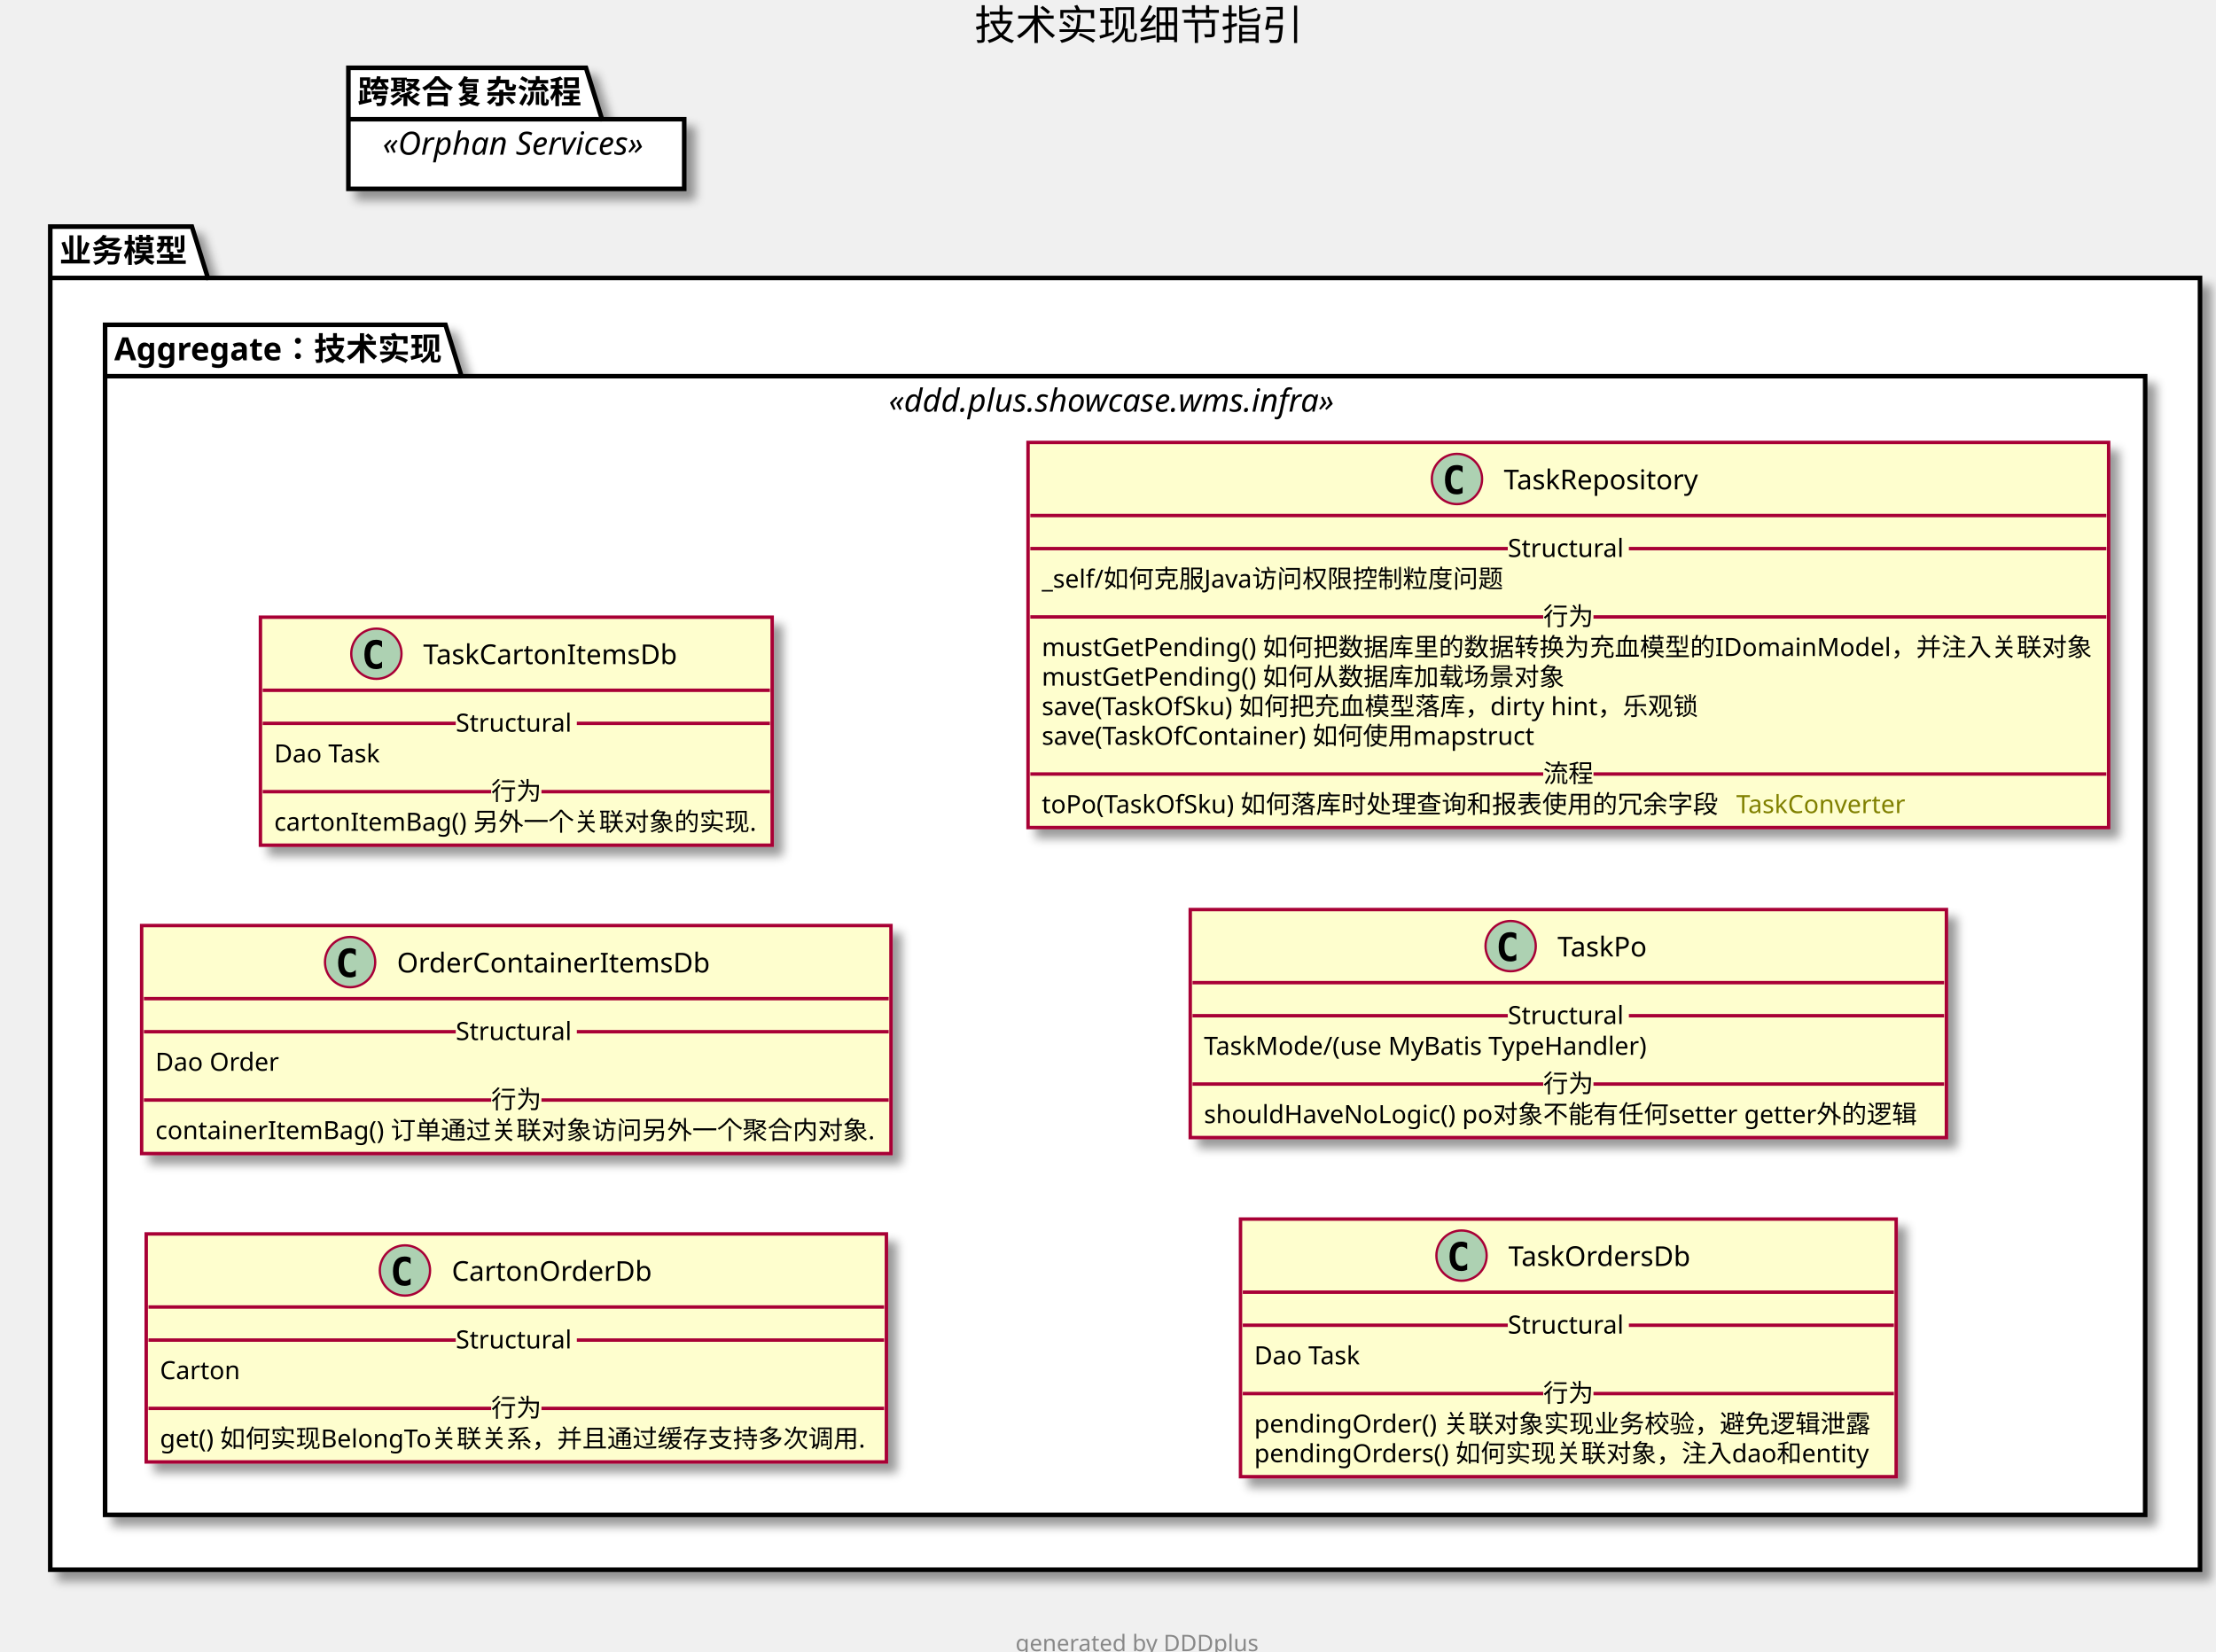
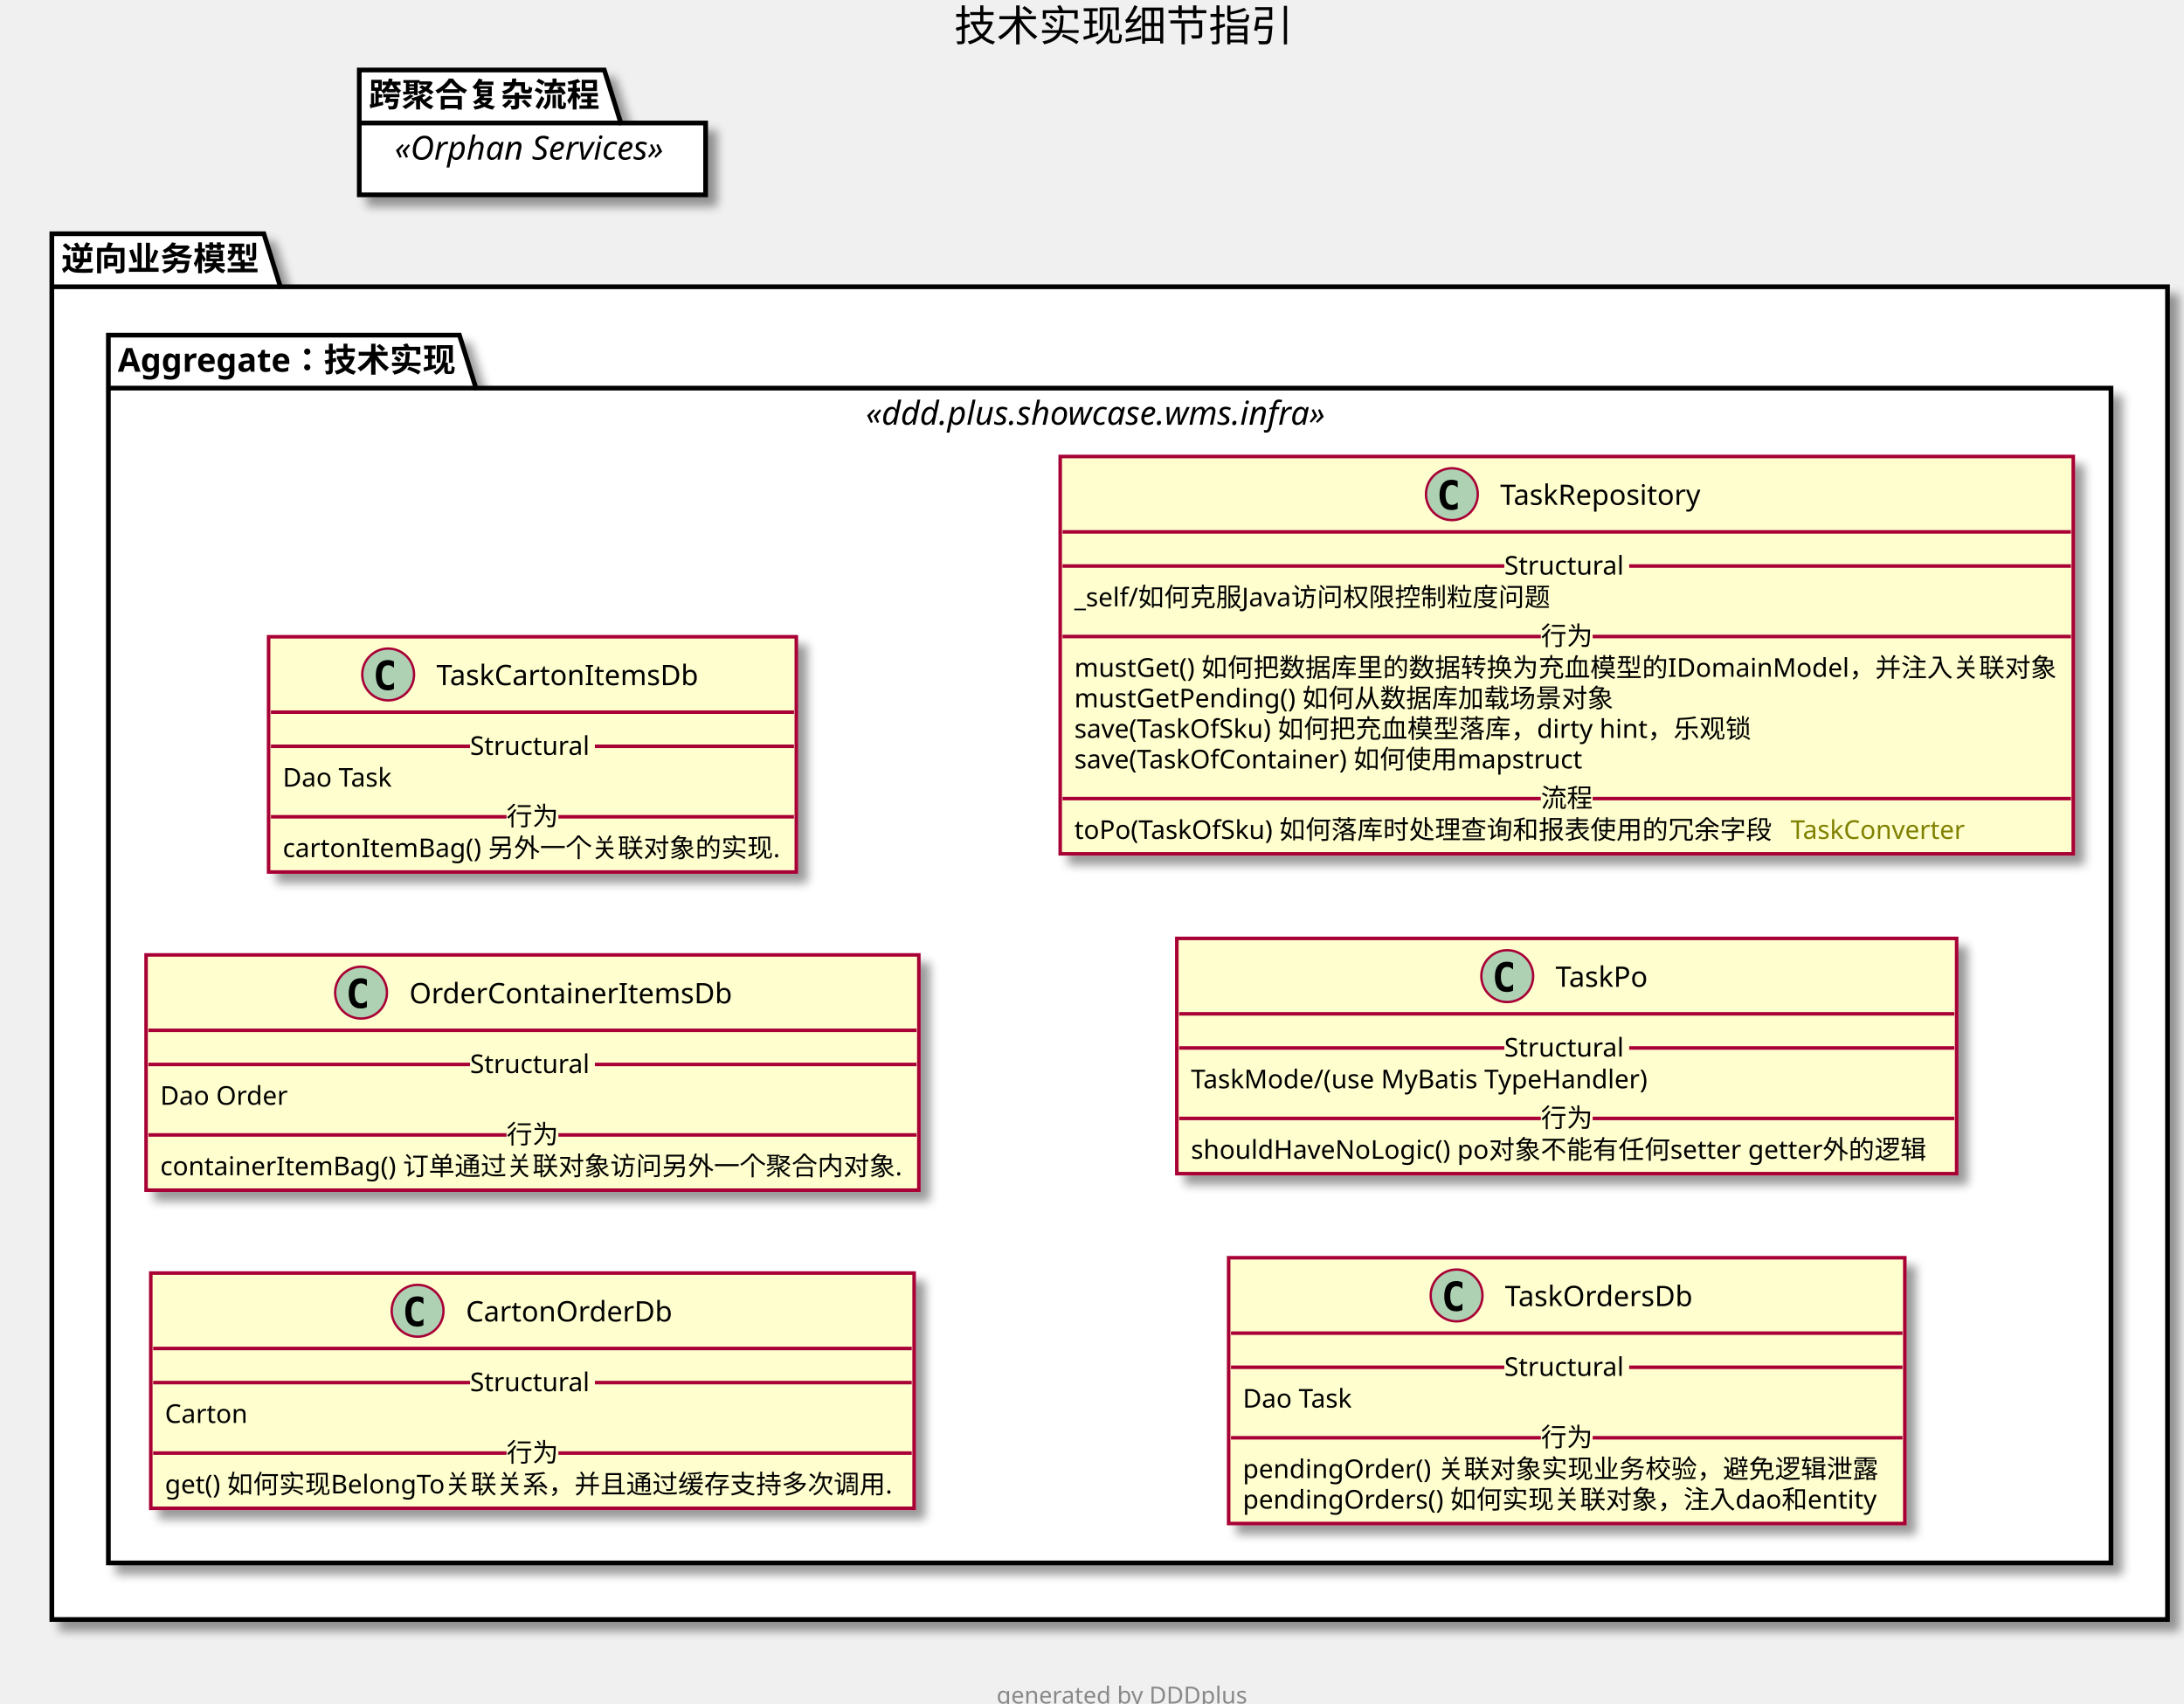
- <svg xmlns="http://www.w3.org/2000/svg" contentScriptType="application/ecmascript" contentStyleType="text/css" height="723px" preserveAspectRatio="none" style="width:970px;height:723px;" version="1.1" viewBox="0 0 970 723" width="970px" zoomAndPan="magnify">
+ <svg xmlns="http://www.w3.org/2000/svg" contentScriptType="application/ecmascript" contentStyleType="text/css" height="723px" preserveAspectRatio="none" style="width:927px;height:723px;" version="1.1" viewBox="0 0 927 723" width="927px" zoomAndPan="magnify">
  <defs>
-     <filter height="300%" id="f3s6phu" width="300%" x="-1" y="-1">
+     <filter height="300%" id="fu9uzjb" width="300%" x="-1" y="-1">
      <feGaussianBlur result="blurOut" stdDeviation="2.0" />
      <feColorMatrix in="blurOut" result="blurOut2" type="matrix" values="0 0 0 0 0 0 0 0 0 0 0 0 0 0 0 0 0 0 .4 0" />
      <feOffset dx="4.0" dy="4.0" in="blurOut2" result="blurOut3" />
      <feBlend in="SourceGraphic" in2="blurOut3" mode="normal" />
    </filter>
  </defs>
  <g>
-     <text fill="#000000" font-family="sans-serif" font-size="18" lengthAdjust="spacingAndGlyphs" textLength="144" x="426.5" y="17.402">技术实现细节指引</text>
-     <polygon fill="#FFFFFF" filter="url(#f3s6phu)" points="22,99.199,84,99.199,91,121.688,963,121.688,963,687.199,22,687.199,22,99.199" style="stroke: #000000; stroke-width: 2.0;" />
-     <line style="stroke: #000000; stroke-width: 2.0;" x1="22" x2="91" y1="121.688" y2="121.688" />
-     <text fill="#000000" font-family="sans-serif" font-size="14" font-weight="bold" lengthAdjust="spacingAndGlyphs" textLength="56" x="26" y="114.734">业务模型</text>
-     <polygon fill="#FFFFFF" filter="url(#f3s6phu)" points="46,142.199,195,142.199,202,164.688,939,164.688,939,663.199,46,663.199,46,142.199" style="stroke: #000000; stroke-width: 2.0;" />
+     <text fill="#000000" font-family="sans-serif" font-size="18" lengthAdjust="spacingAndGlyphs" textLength="144" x="405" y="17.402">技术实现细节指引</text>
+     <polygon fill="#FFFFFF" filter="url(#fu9uzjb)" points="22,99.199,112,99.199,119,121.688,920,121.688,920,687.199,22,687.199,22,99.199" style="stroke: #000000; stroke-width: 2.0;" />
+     <line style="stroke: #000000; stroke-width: 2.0;" x1="22" x2="119" y1="121.688" y2="121.688" />
+     <text fill="#000000" font-family="sans-serif" font-size="14" font-weight="bold" lengthAdjust="spacingAndGlyphs" textLength="84" x="26" y="114.734">逆向业务模型</text>
+     <polygon fill="#FFFFFF" filter="url(#fu9uzjb)" points="46,142.199,195,142.199,202,164.688,896,164.688,896,663.199,46,663.199,46,142.199" style="stroke: #000000; stroke-width: 2.0;" />
    <line style="stroke: #000000; stroke-width: 2.0;" x1="46" x2="202" y1="164.688" y2="164.688" />
    <text fill="#000000" font-family="sans-serif" font-size="14" font-weight="bold" lengthAdjust="spacingAndGlyphs" textLength="143" x="50" y="157.734">Aggregate：技术实现</text>
-     <text fill="#000000" font-family="sans-serif" font-size="14" font-style="italic" lengthAdjust="spacingAndGlyphs" textLength="215" x="389" y="180.223">«ddd.plus.showcase.wms.infra»</text>
-     <rect fill="#FEFECE" filter="url(#f3s6phu)" height="99.82" style="stroke: #A80036; stroke-width: 1.5;" width="324" x="64" y="540.199" />
+     <text fill="#000000" font-family="sans-serif" font-size="14" font-style="italic" lengthAdjust="spacingAndGlyphs" textLength="215" x="367.5" y="180.223">«ddd.plus.showcase.wms.infra»</text>
+     <rect fill="#FEFECE" filter="url(#fu9uzjb)" height="99.82" style="stroke: #A80036; stroke-width: 1.5;" width="324" x="64" y="540.199" />
    <ellipse cx="177.25" cy="556.199" fill="#ADD1B2" rx="11" ry="11" style="stroke: #A80036; stroke-width: 1.0;" />
    <path d="M179.723,562.342 Q179.142,562.641 178.503,562.79 Q177.864,562.94 177.158,562.94 Q174.651,562.94 173.332,561.288 Q172.012,559.636 172.012,556.515 Q172.012,553.386 173.332,551.734 Q174.651,550.082 177.158,550.082 Q177.864,550.082 178.511,550.231 Q179.159,550.381 179.723,550.68 L179.723,553.402 Q179.092,552.821 178.499,552.552 Q177.905,552.282 177.274,552.282 Q175.93,552.282 175.245,553.348 Q174.56,554.415 174.56,556.515 Q174.56,558.607 175.245,559.674 Q175.93,560.74 177.274,560.74 Q177.905,560.74 178.499,560.471 Q179.092,560.201 179.723,559.62 Z " />
    <text fill="#000000" font-family="sans-serif" font-size="12" lengthAdjust="spacingAndGlyphs" textLength="89" x="197.75" y="560.734">CartonOrderDb</text>
    <line style="stroke: #A80036; stroke-width: 1.5;" x1="65" x2="387" y1="572.199" y2="572.199" />
    <text fill="#000000" font-family="sans-serif" font-size="11" lengthAdjust="spacingAndGlyphs" textLength="37" x="70" y="603.789">Carton</text>
    <line style="stroke: #A80036; stroke-width: 1.5;" x1="65" x2="199.5" y1="586.677" y2="586.677" />
    <text fill="#000000" font-family="sans-serif" font-size="11" lengthAdjust="spacingAndGlyphs" textLength="53" x="199.5" y="590.334">Structural</text>
    <line style="stroke: #A80036; stroke-width: 1.5;" x1="252.5" x2="387" y1="586.677" y2="586.677" />
    <text fill="#000000" font-family="sans-serif" font-size="11" lengthAdjust="spacingAndGlyphs" textLength="312" x="70" y="633.699">get() 如何实现BelongTo关联关系，并且通过缓存支持多次调用.</text>
    <line style="stroke: #A80036; stroke-width: 1.5;" x1="65" x2="215" y1="616.587" y2="616.587" />
    <text fill="#000000" font-family="sans-serif" font-size="11" lengthAdjust="spacingAndGlyphs" textLength="22" x="215" y="620.244">行为</text>
    <line style="stroke: #A80036; stroke-width: 1.5;" x1="237" x2="387" y1="616.587" y2="616.587" />
-     <rect fill="#FEFECE" filter="url(#f3s6phu)" height="99.82" style="stroke: #A80036; stroke-width: 1.5;" width="328" x="62" y="405.199" />
+     <rect fill="#FEFECE" filter="url(#fu9uzjb)" height="99.82" style="stroke: #A80036; stroke-width: 1.5;" width="328" x="62" y="405.199" />
    <ellipse cx="153.25" cy="421.199" fill="#ADD1B2" rx="11" ry="11" style="stroke: #A80036; stroke-width: 1.0;" />
    <path d="M155.723,427.342 Q155.142,427.641 154.503,427.791 Q153.864,427.94 153.158,427.94 Q150.651,427.94 149.332,426.288 Q148.012,424.636 148.012,421.515 Q148.012,418.386 149.332,416.734 Q150.651,415.082 153.158,415.082 Q153.864,415.082 154.511,415.231 Q155.159,415.381 155.723,415.68 L155.723,418.402 Q155.092,417.821 154.499,417.551 Q153.905,417.282 153.274,417.282 Q151.93,417.282 151.245,418.348 Q150.56,419.415 150.56,421.515 Q150.56,423.607 151.245,424.674 Q151.93,425.74 153.274,425.74 Q153.905,425.74 154.499,425.471 Q155.092,425.201 155.723,424.62 Z " />
    <text fill="#000000" font-family="sans-serif" font-size="12" lengthAdjust="spacingAndGlyphs" textLength="137" x="173.75" y="425.734">OrderContainerItemsDb</text>
    <line style="stroke: #A80036; stroke-width: 1.5;" x1="63" x2="389" y1="437.199" y2="437.199" />
    <text fill="#000000" font-family="sans-serif" font-size="11" lengthAdjust="spacingAndGlyphs" textLength="56" x="68" y="468.789">Dao Order</text>
    <line style="stroke: #A80036; stroke-width: 1.5;" x1="63" x2="199.5" y1="451.677" y2="451.677" />
    <text fill="#000000" font-family="sans-serif" font-size="11" lengthAdjust="spacingAndGlyphs" textLength="53" x="199.5" y="455.334">Structural</text>
    <line style="stroke: #A80036; stroke-width: 1.5;" x1="252.5" x2="389" y1="451.677" y2="451.677" />
    <text fill="#000000" font-family="sans-serif" font-size="11" lengthAdjust="spacingAndGlyphs" textLength="316" x="68" y="498.699">containerItemBag() 订单通过关联对象访问另外一个聚合内对象.</text>
    <line style="stroke: #A80036; stroke-width: 1.5;" x1="63" x2="215" y1="481.587" y2="481.587" />
    <text fill="#000000" font-family="sans-serif" font-size="11" lengthAdjust="spacingAndGlyphs" textLength="22" x="215" y="485.244">行为</text>
    <line style="stroke: #A80036; stroke-width: 1.5;" x1="237" x2="389" y1="481.587" y2="481.587" />
-     <rect fill="#FEFECE" filter="url(#f3s6phu)" height="99.82" style="stroke: #A80036; stroke-width: 1.5;" width="224" x="114" y="270.199" />
+     <rect fill="#FEFECE" filter="url(#fu9uzjb)" height="99.82" style="stroke: #A80036; stroke-width: 1.5;" width="224" x="114" y="270.199" />
    <ellipse cx="164.75" cy="286.199" fill="#ADD1B2" rx="11" ry="11" style="stroke: #A80036; stroke-width: 1.0;" />
    <path d="M167.223,292.342 Q166.642,292.641 166.003,292.791 Q165.364,292.94 164.658,292.94 Q162.151,292.94 160.832,291.288 Q159.512,289.636 159.512,286.515 Q159.512,283.386 160.832,281.734 Q162.151,280.082 164.658,280.082 Q165.364,280.082 166.011,280.231 Q166.659,280.381 167.223,280.68 L167.223,283.402 Q166.592,282.821 165.999,282.551 Q165.405,282.282 164.774,282.282 Q163.43,282.282 162.745,283.348 Q162.06,284.415 162.06,286.515 Q162.06,288.607 162.745,289.674 Q163.43,290.74 164.774,290.74 Q165.405,290.74 165.999,290.471 Q166.592,290.201 167.223,289.62 Z " />
    <text fill="#000000" font-family="sans-serif" font-size="12" lengthAdjust="spacingAndGlyphs" textLength="114" x="185.25" y="290.734">TaskCartonItemsDb</text>
    <line style="stroke: #A80036; stroke-width: 1.5;" x1="115" x2="337" y1="302.199" y2="302.199" />
    <text fill="#000000" font-family="sans-serif" font-size="11" lengthAdjust="spacingAndGlyphs" textLength="49" x="120" y="333.789">Dao Task</text>
    <line style="stroke: #A80036; stroke-width: 1.5;" x1="115" x2="199.5" y1="316.677" y2="316.677" />
    <text fill="#000000" font-family="sans-serif" font-size="11" lengthAdjust="spacingAndGlyphs" textLength="53" x="199.5" y="320.334">Structural</text>
    <line style="stroke: #A80036; stroke-width: 1.5;" x1="252.5" x2="337" y1="316.677" y2="316.677" />
    <text fill="#000000" font-family="sans-serif" font-size="11" lengthAdjust="spacingAndGlyphs" textLength="212" x="120" y="363.699">cartonItemBag() 另外一个关联对象的实现.</text>
    <line style="stroke: #A80036; stroke-width: 1.5;" x1="115" x2="215" y1="346.587" y2="346.587" />
    <text fill="#000000" font-family="sans-serif" font-size="11" lengthAdjust="spacingAndGlyphs" textLength="22" x="215" y="350.244">行为</text>
    <line style="stroke: #A80036; stroke-width: 1.5;" x1="237" x2="337" y1="346.587" y2="346.587" />
-     <rect fill="#FEFECE" filter="url(#f3s6phu)" height="112.775" style="stroke: #A80036; stroke-width: 1.5;" width="287" x="543" y="533.699" />
-     <ellipse cx="639.75" cy="549.699" fill="#ADD1B2" rx="11" ry="11" style="stroke: #A80036; stroke-width: 1.0;" />
-     <path d="M642.223,555.842 Q641.642,556.141 641.003,556.29 Q640.364,556.44 639.658,556.44 Q637.151,556.44 635.832,554.788 Q634.512,553.136 634.512,550.015 Q634.512,546.886 635.832,545.234 Q637.151,543.582 639.658,543.582 Q640.364,543.582 641.011,543.731 Q641.659,543.881 642.223,544.18 L642.223,546.902 Q641.592,546.321 640.999,546.052 Q640.405,545.782 639.774,545.782 Q638.43,545.782 637.745,546.848 Q637.06,547.915 637.06,550.015 Q637.06,552.107 637.745,553.174 Q638.43,554.24 639.774,554.24 Q640.405,554.24 640.999,553.971 Q641.592,553.701 642.223,553.12 Z " />
-     <text fill="#000000" font-family="sans-serif" font-size="12" lengthAdjust="spacingAndGlyphs" textLength="85" x="660.25" y="554.234">TaskOrdersDb</text>
-     <line style="stroke: #A80036; stroke-width: 1.5;" x1="544" x2="829" y1="565.699" y2="565.699" />
-     <text fill="#000000" font-family="sans-serif" font-size="11" lengthAdjust="spacingAndGlyphs" textLength="49" x="549" y="597.289">Dao Task</text>
-     <line style="stroke: #A80036; stroke-width: 1.5;" x1="544" x2="660" y1="580.177" y2="580.177" />
-     <text fill="#000000" font-family="sans-serif" font-size="11" lengthAdjust="spacingAndGlyphs" textLength="53" x="660" y="583.834">Structural</text>
-     <line style="stroke: #A80036; stroke-width: 1.5;" x1="713" x2="829" y1="580.177" y2="580.177" />
-     <text fill="#000000" font-family="sans-serif" font-size="11" lengthAdjust="spacingAndGlyphs" textLength="274" x="549" y="627.199">pendingOrder() 关联对象实现业务校验，避免逻辑泄露</text>
-     <text fill="#000000" font-family="sans-serif" font-size="11" lengthAdjust="spacingAndGlyphs" textLength="275" x="549" y="640.154">pendingOrders() 如何实现关联对象，注入dao和entity</text>
-     <line style="stroke: #A80036; stroke-width: 1.5;" x1="544" x2="675.5" y1="610.087" y2="610.087" />
-     <text fill="#000000" font-family="sans-serif" font-size="11" lengthAdjust="spacingAndGlyphs" textLength="22" x="675.5" y="613.744">行为</text>
-     <line style="stroke: #A80036; stroke-width: 1.5;" x1="697.5" x2="829" y1="610.087" y2="610.087" />
-     <rect fill="#FEFECE" filter="url(#f3s6phu)" height="99.82" style="stroke: #A80036; stroke-width: 1.5;" width="331" x="521" y="398.199" />
-     <ellipse cx="661.25" cy="414.199" fill="#ADD1B2" rx="11" ry="11" style="stroke: #A80036; stroke-width: 1.0;" />
-     <path d="M663.723,420.342 Q663.142,420.641 662.503,420.791 Q661.864,420.94 661.158,420.94 Q658.651,420.94 657.332,419.288 Q656.012,417.636 656.012,414.515 Q656.012,411.386 657.332,409.734 Q658.651,408.082 661.158,408.082 Q661.864,408.082 662.511,408.231 Q663.159,408.381 663.723,408.68 L663.723,411.402 Q663.092,410.821 662.499,410.551 Q661.905,410.282 661.274,410.282 Q659.93,410.282 659.245,411.348 Q658.56,412.415 658.56,414.515 Q658.56,416.607 659.245,417.674 Q659.93,418.74 661.274,418.74 Q661.905,418.74 662.499,418.471 Q663.092,418.201 663.723,417.62 Z " />
-     <text fill="#000000" font-family="sans-serif" font-size="12" lengthAdjust="spacingAndGlyphs" textLength="42" x="681.75" y="418.734">TaskPo</text>
-     <line style="stroke: #A80036; stroke-width: 1.5;" x1="522" x2="851" y1="430.199" y2="430.199" />
-     <text fill="#000000" font-family="sans-serif" font-size="11" lengthAdjust="spacingAndGlyphs" textLength="201" x="527" y="461.789">TaskMode/(use MyBatis TypeHandler)</text>
-     <line style="stroke: #A80036; stroke-width: 1.5;" x1="522" x2="660" y1="444.677" y2="444.677" />
-     <text fill="#000000" font-family="sans-serif" font-size="11" lengthAdjust="spacingAndGlyphs" textLength="53" x="660" y="448.334">Structural</text>
-     <line style="stroke: #A80036; stroke-width: 1.5;" x1="713" x2="851" y1="444.677" y2="444.677" />
-     <text fill="#000000" font-family="sans-serif" font-size="11" lengthAdjust="spacingAndGlyphs" textLength="319" x="527" y="491.699">shouldHaveNoLogic() po对象不能有任何setter getter外的逻辑</text>
-     <line style="stroke: #A80036; stroke-width: 1.5;" x1="522" x2="675.5" y1="474.587" y2="474.587" />
-     <text fill="#000000" font-family="sans-serif" font-size="11" lengthAdjust="spacingAndGlyphs" textLength="22" x="675.5" y="478.244">行为</text>
-     <line style="stroke: #A80036; stroke-width: 1.5;" x1="697.5" x2="851" y1="474.587" y2="474.587" />
-     <rect fill="#FEFECE" filter="url(#f3s6phu)" height="168.596" style="stroke: #A80036; stroke-width: 1.5;" width="473" x="450" y="193.699" />
-     <ellipse cx="637.75" cy="209.699" fill="#ADD1B2" rx="11" ry="11" style="stroke: #A80036; stroke-width: 1.0;" />
-     <path d="M640.223,215.842 Q639.642,216.141 639.003,216.291 Q638.364,216.44 637.658,216.44 Q635.151,216.44 633.832,214.788 Q632.512,213.136 632.512,210.015 Q632.512,206.886 633.832,205.234 Q635.151,203.582 637.658,203.582 Q638.364,203.582 639.011,203.731 Q639.659,203.881 640.223,204.18 L640.223,206.902 Q639.592,206.321 638.999,206.052 Q638.405,205.782 637.774,205.782 Q636.43,205.782 635.745,206.848 Q635.06,207.915 635.06,210.015 Q635.06,212.107 635.745,213.174 Q636.43,214.24 637.774,214.24 Q638.405,214.24 638.999,213.97 Q639.592,213.701 640.223,213.12 Z " />
-     <text fill="#000000" font-family="sans-serif" font-size="12" lengthAdjust="spacingAndGlyphs" textLength="89" x="658.25" y="214.234">TaskRepository</text>
-     <line style="stroke: #A80036; stroke-width: 1.5;" x1="451" x2="922" y1="225.699" y2="225.699" />
+     <rect fill="#FEFECE" filter="url(#fu9uzjb)" height="112.775" style="stroke: #A80036; stroke-width: 1.5;" width="287" x="521.5" y="533.699" />
+     <ellipse cx="618.25" cy="549.699" fill="#ADD1B2" rx="11" ry="11" style="stroke: #A80036; stroke-width: 1.0;" />
+     <path d="M620.723,555.842 Q620.142,556.141 619.503,556.29 Q618.864,556.44 618.158,556.44 Q615.651,556.44 614.332,554.788 Q613.012,553.136 613.012,550.015 Q613.012,546.886 614.332,545.234 Q615.651,543.582 618.158,543.582 Q618.864,543.582 619.511,543.731 Q620.159,543.881 620.723,544.18 L620.723,546.902 Q620.092,546.321 619.499,546.052 Q618.905,545.782 618.274,545.782 Q616.93,545.782 616.245,546.848 Q615.56,547.915 615.56,550.015 Q615.56,552.107 616.245,553.174 Q616.93,554.24 618.274,554.24 Q618.905,554.24 619.499,553.971 Q620.092,553.701 620.723,553.12 Z " />
+     <text fill="#000000" font-family="sans-serif" font-size="12" lengthAdjust="spacingAndGlyphs" textLength="85" x="638.75" y="554.234">TaskOrdersDb</text>
+     <line style="stroke: #A80036; stroke-width: 1.5;" x1="522.5" x2="807.5" y1="565.699" y2="565.699" />
+     <text fill="#000000" font-family="sans-serif" font-size="11" lengthAdjust="spacingAndGlyphs" textLength="49" x="527.5" y="597.289">Dao Task</text>
+     <line style="stroke: #A80036; stroke-width: 1.5;" x1="522.5" x2="638.5" y1="580.177" y2="580.177" />
+     <text fill="#000000" font-family="sans-serif" font-size="11" lengthAdjust="spacingAndGlyphs" textLength="53" x="638.5" y="583.834">Structural</text>
+     <line style="stroke: #A80036; stroke-width: 1.5;" x1="691.5" x2="807.5" y1="580.177" y2="580.177" />
+     <text fill="#000000" font-family="sans-serif" font-size="11" lengthAdjust="spacingAndGlyphs" textLength="274" x="527.5" y="627.199">pendingOrder() 关联对象实现业务校验，避免逻辑泄露</text>
+     <text fill="#000000" font-family="sans-serif" font-size="11" lengthAdjust="spacingAndGlyphs" textLength="275" x="527.5" y="640.154">pendingOrders() 如何实现关联对象，注入dao和entity</text>
+     <line style="stroke: #A80036; stroke-width: 1.5;" x1="522.5" x2="654" y1="610.087" y2="610.087" />
+     <text fill="#000000" font-family="sans-serif" font-size="11" lengthAdjust="spacingAndGlyphs" textLength="22" x="654" y="613.744">行为</text>
+     <line style="stroke: #A80036; stroke-width: 1.5;" x1="676" x2="807.5" y1="610.087" y2="610.087" />
+     <rect fill="#FEFECE" filter="url(#fu9uzjb)" height="99.82" style="stroke: #A80036; stroke-width: 1.5;" width="331" x="499.5" y="398.199" />
+     <ellipse cx="639.75" cy="414.199" fill="#ADD1B2" rx="11" ry="11" style="stroke: #A80036; stroke-width: 1.0;" />
+     <path d="M642.223,420.342 Q641.642,420.641 641.003,420.791 Q640.364,420.94 639.658,420.94 Q637.151,420.94 635.832,419.288 Q634.512,417.636 634.512,414.515 Q634.512,411.386 635.832,409.734 Q637.151,408.082 639.658,408.082 Q640.364,408.082 641.011,408.231 Q641.659,408.381 642.223,408.68 L642.223,411.402 Q641.592,410.821 640.999,410.551 Q640.405,410.282 639.774,410.282 Q638.43,410.282 637.745,411.348 Q637.06,412.415 637.06,414.515 Q637.06,416.607 637.745,417.674 Q638.43,418.74 639.774,418.74 Q640.405,418.74 640.999,418.471 Q641.592,418.201 642.223,417.62 Z " />
+     <text fill="#000000" font-family="sans-serif" font-size="12" lengthAdjust="spacingAndGlyphs" textLength="42" x="660.25" y="418.734">TaskPo</text>
+     <line style="stroke: #A80036; stroke-width: 1.5;" x1="500.5" x2="829.5" y1="430.199" y2="430.199" />
+     <text fill="#000000" font-family="sans-serif" font-size="11" lengthAdjust="spacingAndGlyphs" textLength="201" x="505.5" y="461.789">TaskMode/(use MyBatis TypeHandler)</text>
+     <line style="stroke: #A80036; stroke-width: 1.5;" x1="500.5" x2="638.5" y1="444.677" y2="444.677" />
+     <text fill="#000000" font-family="sans-serif" font-size="11" lengthAdjust="spacingAndGlyphs" textLength="53" x="638.5" y="448.334">Structural</text>
+     <line style="stroke: #A80036; stroke-width: 1.5;" x1="691.5" x2="829.5" y1="444.677" y2="444.677" />
+     <text fill="#000000" font-family="sans-serif" font-size="11" lengthAdjust="spacingAndGlyphs" textLength="319" x="505.5" y="491.699">shouldHaveNoLogic() po对象不能有任何setter getter外的逻辑</text>
+     <line style="stroke: #A80036; stroke-width: 1.5;" x1="500.5" x2="654" y1="474.587" y2="474.587" />
+     <text fill="#000000" font-family="sans-serif" font-size="11" lengthAdjust="spacingAndGlyphs" textLength="22" x="654" y="478.244">行为</text>
+     <line style="stroke: #A80036; stroke-width: 1.5;" x1="676" x2="829.5" y1="474.587" y2="474.587" />
+     <rect fill="#FEFECE" filter="url(#fu9uzjb)" height="168.596" style="stroke: #A80036; stroke-width: 1.5;" width="430" x="450" y="193.699" />
+     <ellipse cx="616.25" cy="209.699" fill="#ADD1B2" rx="11" ry="11" style="stroke: #A80036; stroke-width: 1.0;" />
+     <path d="M618.723,215.842 Q618.142,216.141 617.503,216.291 Q616.864,216.44 616.158,216.44 Q613.651,216.44 612.332,214.788 Q611.012,213.136 611.012,210.015 Q611.012,206.886 612.332,205.234 Q613.651,203.582 616.158,203.582 Q616.864,203.582 617.511,203.731 Q618.159,203.881 618.723,204.18 L618.723,206.902 Q618.092,206.321 617.499,206.052 Q616.905,205.782 616.274,205.782 Q614.93,205.782 614.245,206.848 Q613.56,207.915 613.56,210.015 Q613.56,212.107 614.245,213.174 Q614.93,214.24 616.274,214.24 Q616.905,214.24 617.499,213.97 Q618.092,213.701 618.723,213.12 Z " />
+     <text fill="#000000" font-family="sans-serif" font-size="12" lengthAdjust="spacingAndGlyphs" textLength="89" x="636.75" y="214.234">TaskRepository</text>
+     <line style="stroke: #A80036; stroke-width: 1.5;" x1="451" x2="879" y1="225.699" y2="225.699" />
    <text fill="#000000" font-family="sans-serif" font-size="11" lengthAdjust="spacingAndGlyphs" textLength="206" x="456" y="257.289">_self/如何克服Java访问权限控制粒度问题</text>
-     <line style="stroke: #A80036; stroke-width: 1.5;" x1="451" x2="660" y1="240.177" y2="240.177" />
-     <text fill="#000000" font-family="sans-serif" font-size="11" lengthAdjust="spacingAndGlyphs" textLength="53" x="660" y="243.834">Structural</text>
-     <line style="stroke: #A80036; stroke-width: 1.5;" x1="713" x2="922" y1="240.177" y2="240.177" />
-     <text fill="#000000" font-family="sans-serif" font-size="11" lengthAdjust="spacingAndGlyphs" textLength="461" x="456" y="287.199">mustGetPending() 如何把数据库里的数据转换为充血模型的IDomainModel，并注入关联对象</text>
+     <line style="stroke: #A80036; stroke-width: 1.5;" x1="451" x2="638.5" y1="240.177" y2="240.177" />
+     <text fill="#000000" font-family="sans-serif" font-size="11" lengthAdjust="spacingAndGlyphs" textLength="53" x="638.5" y="243.834">Structural</text>
+     <line style="stroke: #A80036; stroke-width: 1.5;" x1="691.5" x2="879" y1="240.177" y2="240.177" />
+     <text fill="#000000" font-family="sans-serif" font-size="11" lengthAdjust="spacingAndGlyphs" textLength="418" x="456" y="287.199">mustGet() 如何把数据库里的数据转换为充血模型的IDomainModel，并注入关联对象</text>
    <text fill="#000000" font-family="sans-serif" font-size="11" lengthAdjust="spacingAndGlyphs" textLength="231" x="456" y="300.154">mustGetPending() 如何从数据库加载场景对象</text>
    <text fill="#000000" font-family="sans-serif" font-size="11" lengthAdjust="spacingAndGlyphs" textLength="295" x="456" y="313.109">save(TaskOfSku) 如何把充血模型落库，dirty hint，乐观锁</text>
    <text fill="#000000" font-family="sans-serif" font-size="11" lengthAdjust="spacingAndGlyphs" textLength="225" x="456" y="326.065">save(TaskOfContainer) 如何使用mapstruct</text>
-     <line style="stroke: #A80036; stroke-width: 1.5;" x1="451" x2="675.5" y1="270.087" y2="270.087" />
-     <text fill="#000000" font-family="sans-serif" font-size="11" lengthAdjust="spacingAndGlyphs" textLength="22" x="675.5" y="273.744">行为</text>
-     <line style="stroke: #A80036; stroke-width: 1.5;" x1="697.5" x2="922" y1="270.087" y2="270.087" />
+     <line style="stroke: #A80036; stroke-width: 1.5;" x1="451" x2="654" y1="270.087" y2="270.087" />
+     <text fill="#000000" font-family="sans-serif" font-size="11" lengthAdjust="spacingAndGlyphs" textLength="22" x="654" y="273.744">行为</text>
+     <line style="stroke: #A80036; stroke-width: 1.5;" x1="676" x2="879" y1="270.087" y2="270.087" />
    <text fill="#000000" font-family="sans-serif" font-size="11" lengthAdjust="spacingAndGlyphs" textLength="301" x="456" y="355.975">toPo(TaskOfSku) 如何落库时处理查询和报表使用的冗余字段</text>
    <text fill="#808000" font-family="sans-serif" font-size="11" lengthAdjust="spacingAndGlyphs" textLength="79" x="760" y="355.975">TaskConverter</text>
-     <line style="stroke: #A80036; stroke-width: 1.5;" x1="451" x2="675.5" y1="338.862" y2="338.862" />
-     <text fill="#000000" font-family="sans-serif" font-size="11" lengthAdjust="spacingAndGlyphs" textLength="22" x="675.5" y="342.519">流程</text>
-     <line style="stroke: #A80036; stroke-width: 1.5;" x1="697.5" x2="922" y1="338.862" y2="338.862" />
-     <polygon fill="#FFFFFF" filter="url(#f3s6phu)" points="152.5,29.699,256.5,29.699,263.5,52.188,299.5,52.188,299.5,82.676,152.5,82.676,152.5,29.699" style="stroke: #000000; stroke-width: 2.0;" />
+     <line style="stroke: #A80036; stroke-width: 1.5;" x1="451" x2="654" y1="338.862" y2="338.862" />
+     <text fill="#000000" font-family="sans-serif" font-size="11" lengthAdjust="spacingAndGlyphs" textLength="22" x="654" y="342.519">流程</text>
+     <line style="stroke: #A80036; stroke-width: 1.5;" x1="676" x2="879" y1="338.862" y2="338.862" />
+     <polygon fill="#FFFFFF" filter="url(#fu9uzjb)" points="152.5,29.699,256.5,29.699,263.5,52.188,299.5,52.188,299.5,82.676,152.5,82.676,152.5,29.699" style="stroke: #000000; stroke-width: 2.0;" />
    <line style="stroke: #000000; stroke-width: 2.0;" x1="152.5" x2="263.5" y1="52.188" y2="52.188" />
    <text fill="#000000" font-family="sans-serif" font-size="14" font-weight="bold" lengthAdjust="spacingAndGlyphs" textLength="98" x="156.5" y="45.234">跨聚合复杂流程</text>
    <text fill="#000000" font-family="sans-serif" font-size="14" font-style="italic" lengthAdjust="spacingAndGlyphs" textLength="125" x="167.5" y="67.723">«Orphan Services»</text>
-     <text fill="#888888" font-family="sans-serif" font-size="10" lengthAdjust="spacingAndGlyphs" textLength="108" x="444.5" y="722.867">generated by DDDplus</text>
+     <text fill="#888888" font-family="sans-serif" font-size="10" lengthAdjust="spacingAndGlyphs" textLength="108" x="423" y="722.867">generated by DDDplus</text>
  </g>
</svg>
